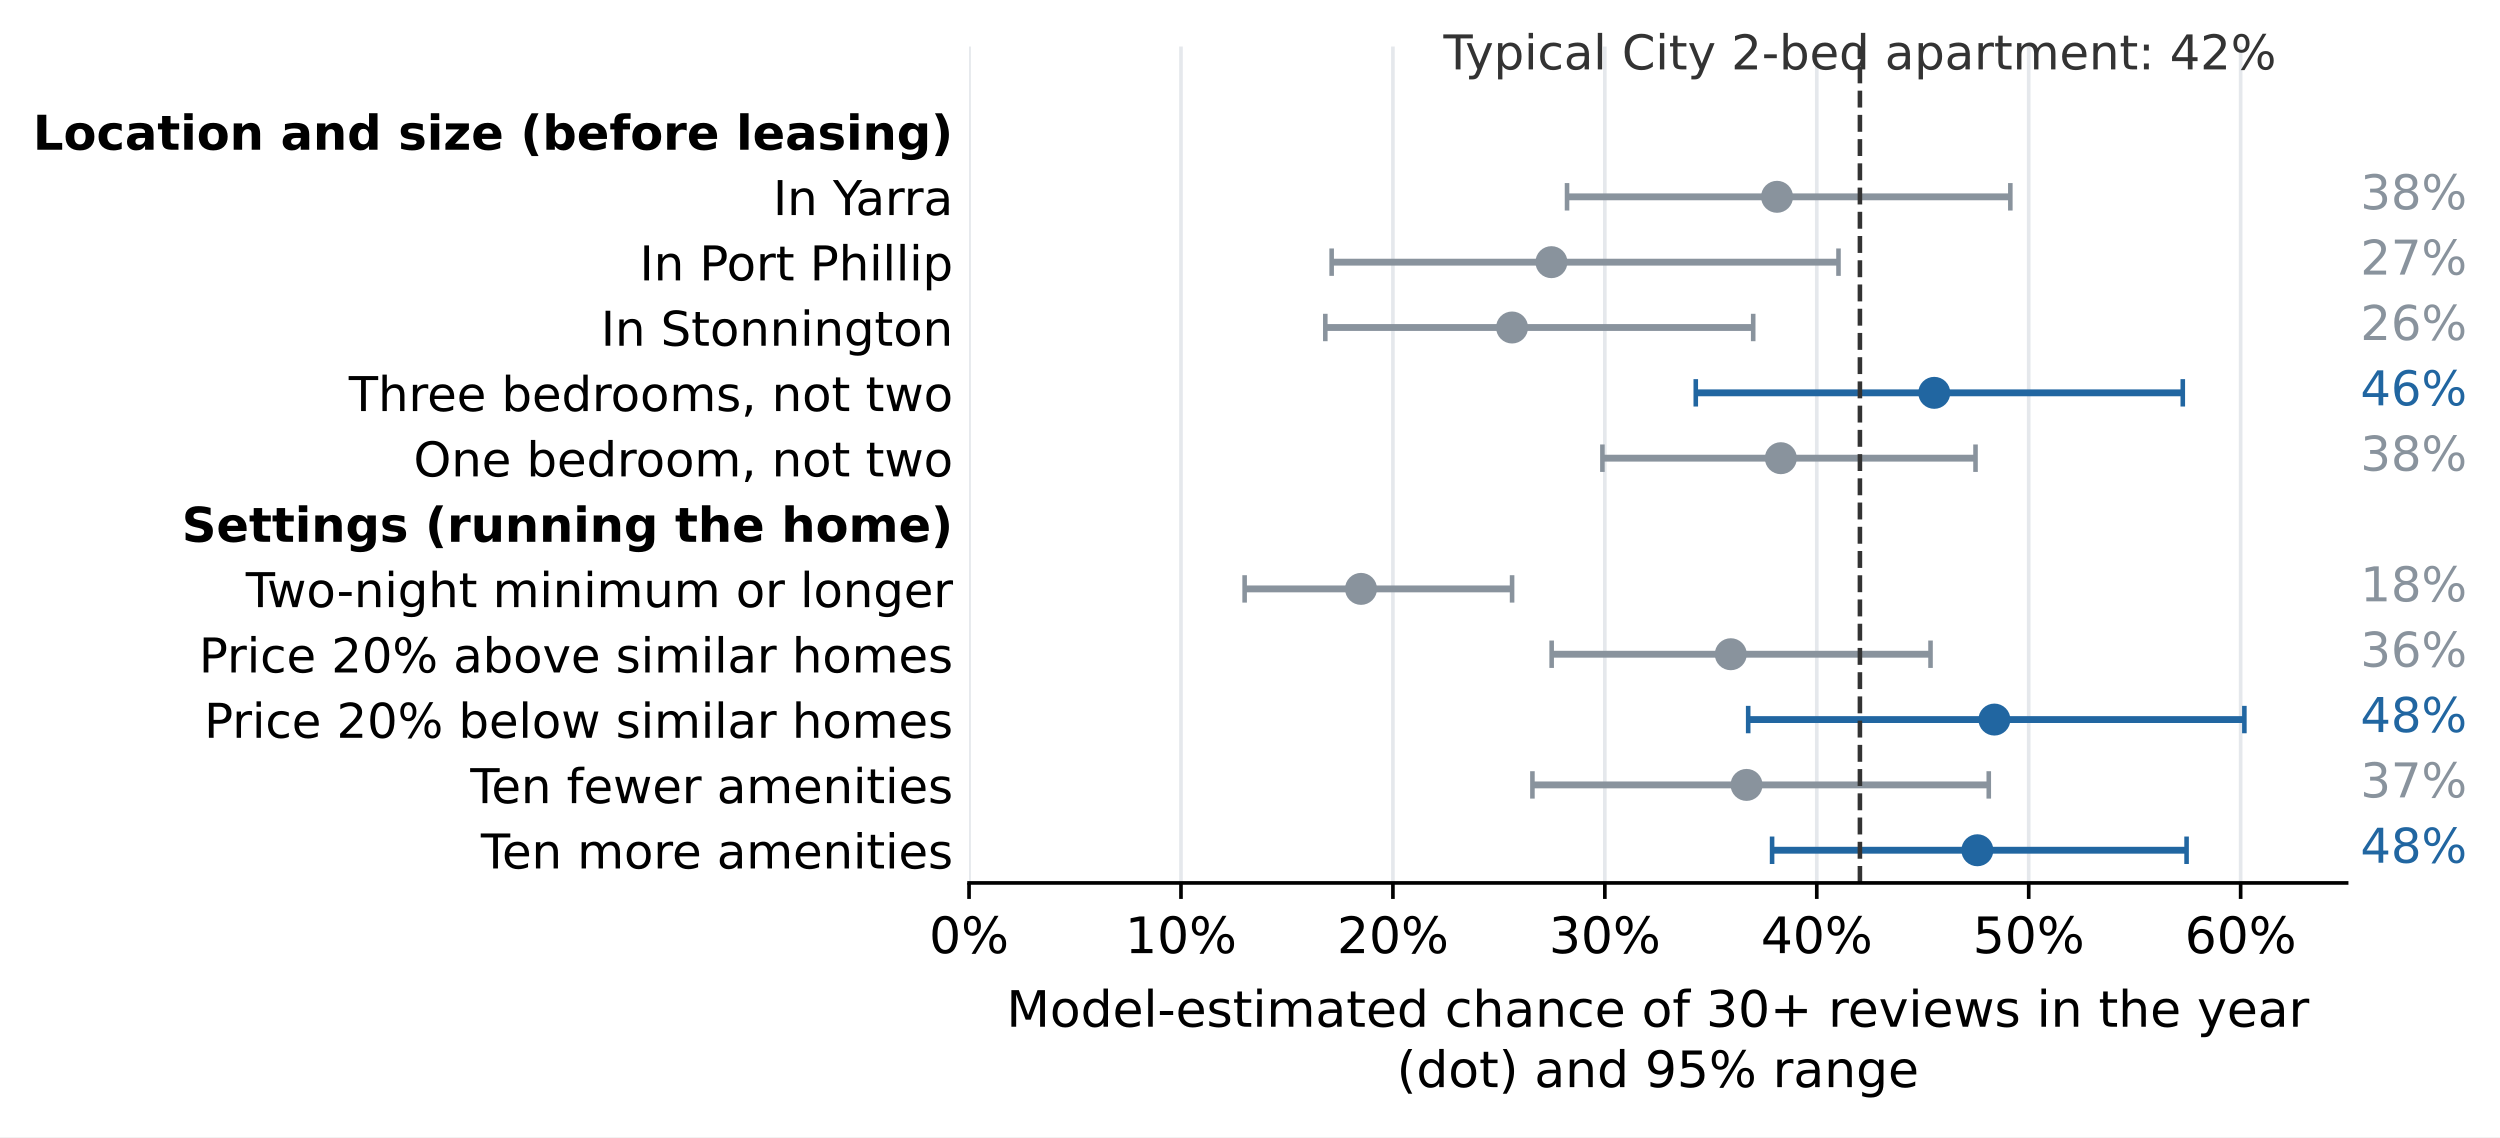
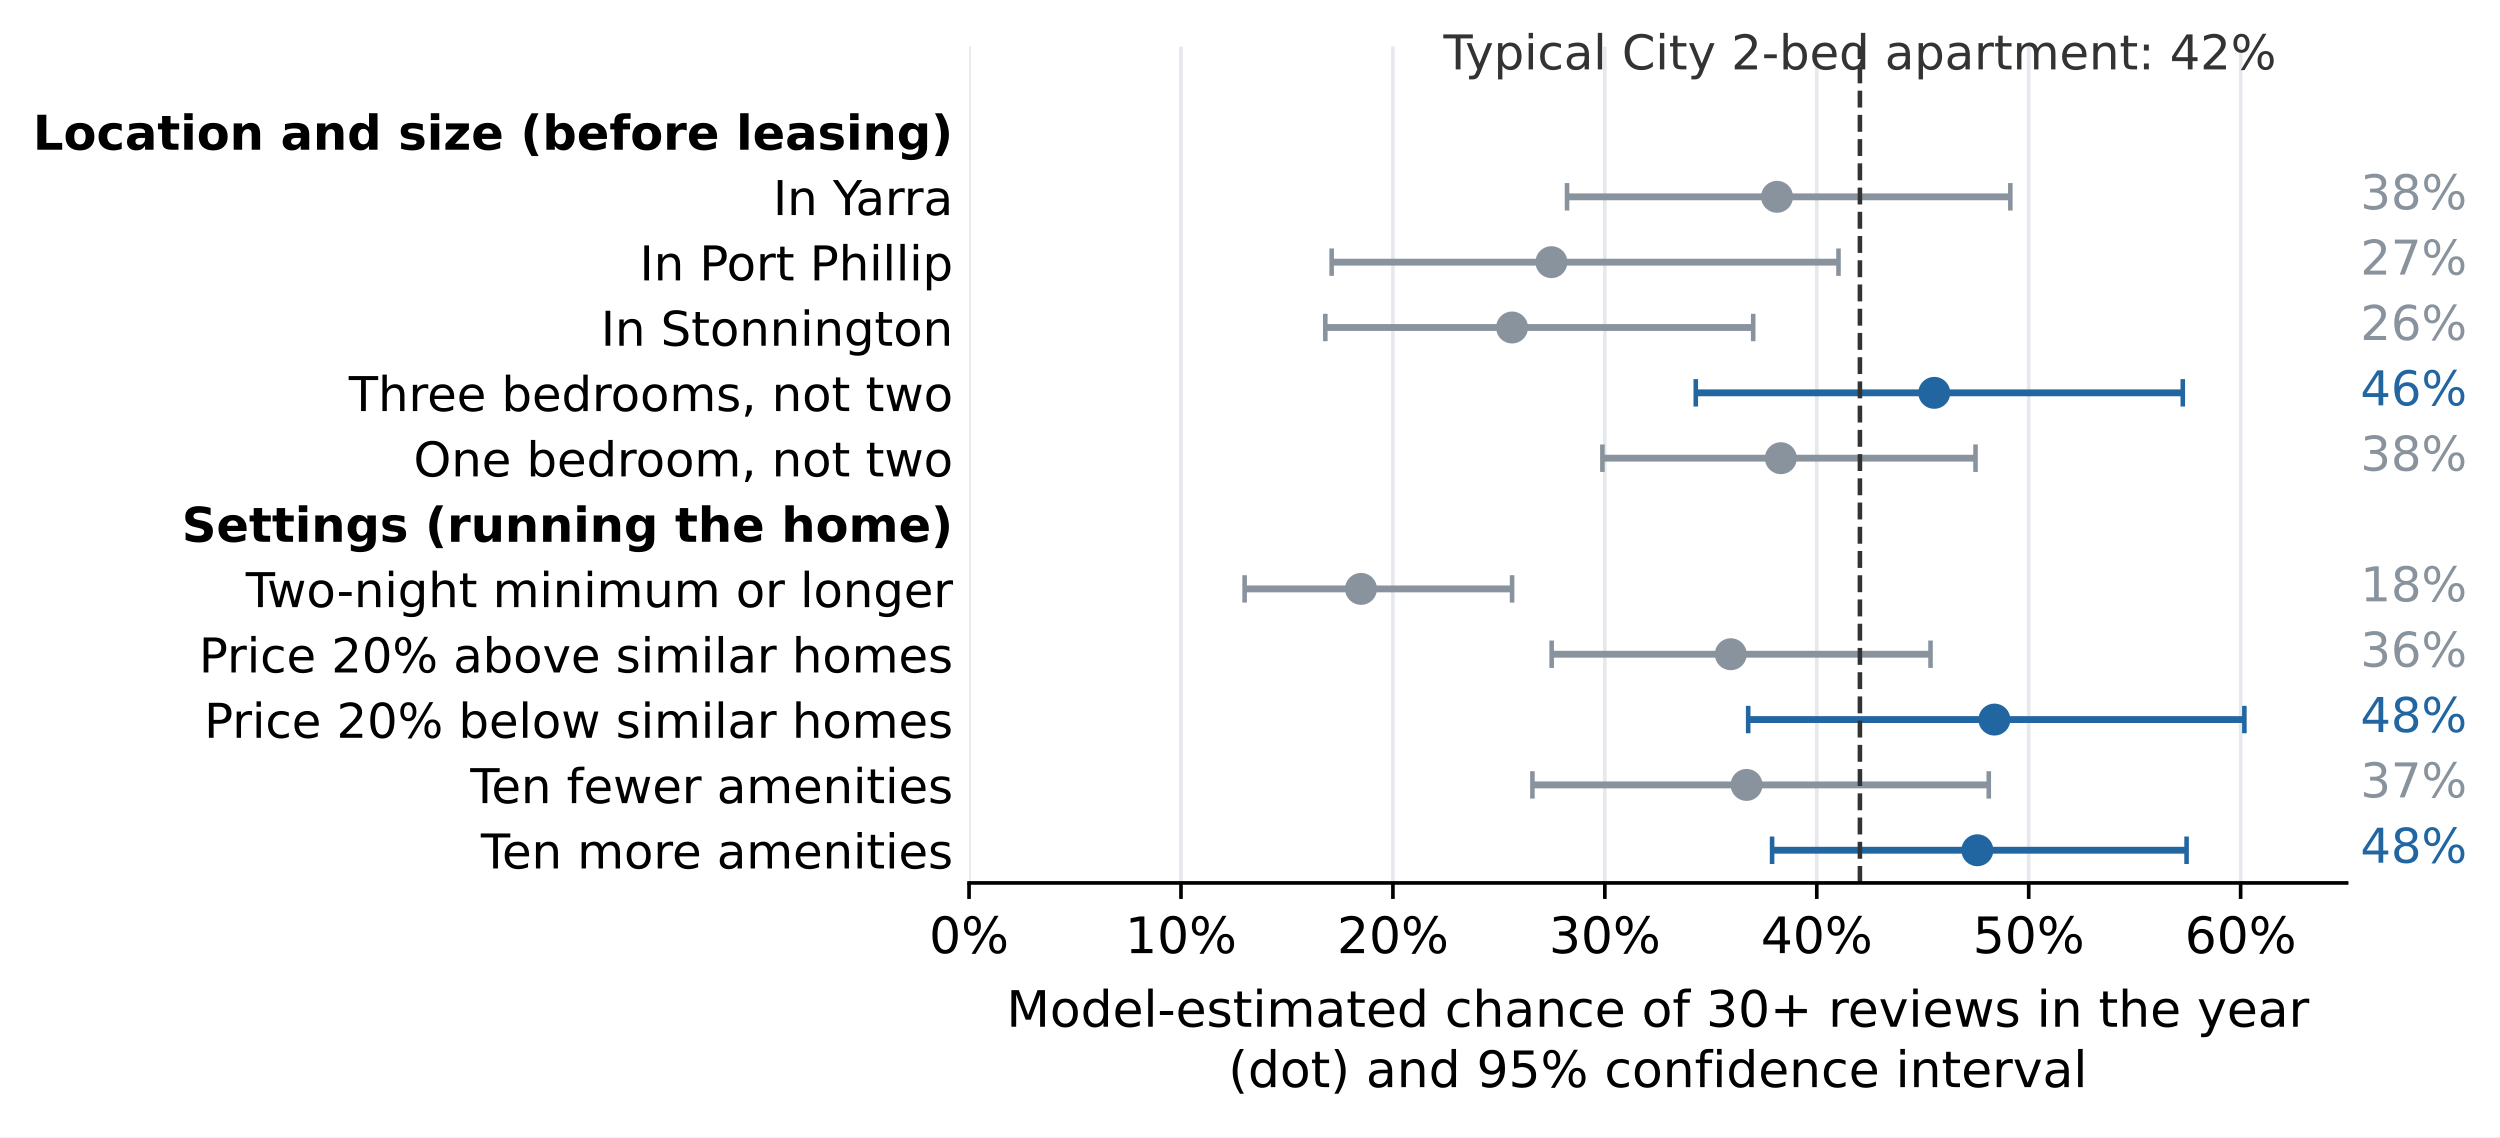
<svg xmlns="http://www.w3.org/2000/svg" xmlns:xlink="http://www.w3.org/1999/xlink" width="546.835pt" height="248.734pt" viewBox="0 0 546.835 248.734" version="1.1">
  <defs>
    <style type="text/css">*{stroke-linejoin: round; stroke-linecap: butt}</style>
  </defs>
  <g id="figure_1">
    <g id="patch_1">
      <path d="M -0 248.734  L 546.835 248.734  L 546.835 -0  L -0 -0  z " style="fill: #ffffff" />
    </g>
    <g id="axes_1">
      <g id="patch_2">
        <path d="M 211.964 193.128  L 513.284 193.128  L 513.284 10.176  L 211.964 10.176  z " style="fill: #ffffff" />
      </g>
      <g id="matplotlib.axis_1">
        <g id="xtick_1">
          <g id="line2d_1">
            <path d="M 211.964 193.128  L 211.964 10.176  " clip-path="url(#peced5bbfa0)" style="fill: none; stroke: #e5e8ec; stroke-width: 0.8; stroke-linecap: square" />
          </g>
          <g id="line2d_2">
            <defs>
              <path id="me38d1140ce" d="M 0 0  L 0 3.5  " style="stroke: #000000; stroke-width: 0.8" />
            </defs>
            <g>
              <use xlink:href="#me38d1140ce" x="211.964" y="193.128" style="stroke: #000000; stroke-width: 0.8" />
            </g>
          </g>
          <g id="text_1">
            <text style="font-size: 11px; font-family: 'DejaVu Sans'; text-anchor: middle" x="211.964" y="208.485" transform="rotate(-0 211.9637 208.4852)">0%</text>
          </g>
        </g>
        <g id="xtick_2">
          <g id="line2d_3">
            <path d="M 258.321 193.128  L 258.321 10.176  " clip-path="url(#peced5bbfa0)" style="fill: none; stroke: #e5e8ec; stroke-width: 0.8; stroke-linecap: square" />
          </g>
          <g id="line2d_4">
            <g>
              <use xlink:href="#me38d1140ce" x="258.321" y="193.128" style="stroke: #000000; stroke-width: 0.8" />
            </g>
          </g>
          <g id="text_2">
            <text style="font-size: 11px; font-family: 'DejaVu Sans'; text-anchor: middle" x="258.321" y="208.485" transform="rotate(-0 258.3206 208.4852)">10%</text>
          </g>
        </g>
        <g id="xtick_3">
          <g id="line2d_5">
            <path d="M 304.678 193.128  L 304.678 10.176  " clip-path="url(#peced5bbfa0)" style="fill: none; stroke: #e5e8ec; stroke-width: 0.8; stroke-linecap: square" />
          </g>
          <g id="line2d_6">
            <g>
              <use xlink:href="#me38d1140ce" x="304.678" y="193.128" style="stroke: #000000; stroke-width: 0.8" />
            </g>
          </g>
          <g id="text_3">
            <text style="font-size: 11px; font-family: 'DejaVu Sans'; text-anchor: middle" x="304.678" y="208.485" transform="rotate(-0 304.6775 208.4852)">20%</text>
          </g>
        </g>
        <g id="xtick_4">
          <g id="line2d_7">
            <path d="M 351.034 193.128  L 351.034 10.176  " clip-path="url(#peced5bbfa0)" style="fill: none; stroke: #e5e8ec; stroke-width: 0.8; stroke-linecap: square" />
          </g>
          <g id="line2d_8">
            <g>
              <use xlink:href="#me38d1140ce" x="351.034" y="193.128" style="stroke: #000000; stroke-width: 0.8" />
            </g>
          </g>
          <g id="text_4">
            <text style="font-size: 11px; font-family: 'DejaVu Sans'; text-anchor: middle" x="351.034" y="208.485" transform="rotate(-0 351.0344 208.4852)">30%</text>
          </g>
        </g>
        <g id="xtick_5">
          <g id="line2d_9">
            <path d="M 397.391 193.128  L 397.391 10.176  " clip-path="url(#peced5bbfa0)" style="fill: none; stroke: #e5e8ec; stroke-width: 0.8; stroke-linecap: square" />
          </g>
          <g id="line2d_10">
            <g>
              <use xlink:href="#me38d1140ce" x="397.391" y="193.128" style="stroke: #000000; stroke-width: 0.8" />
            </g>
          </g>
          <g id="text_5">
            <text style="font-size: 11px; font-family: 'DejaVu Sans'; text-anchor: middle" x="397.391" y="208.485" transform="rotate(-0 397.3914 208.4852)">40%</text>
          </g>
        </g>
        <g id="xtick_6">
          <g id="line2d_11">
            <path d="M 443.748 193.128  L 443.748 10.176  " clip-path="url(#peced5bbfa0)" style="fill: none; stroke: #e5e8ec; stroke-width: 0.8; stroke-linecap: square" />
          </g>
          <g id="line2d_12">
            <g>
              <use xlink:href="#me38d1140ce" x="443.748" y="193.128" style="stroke: #000000; stroke-width: 0.8" />
            </g>
          </g>
          <g id="text_6">
            <text style="font-size: 11px; font-family: 'DejaVu Sans'; text-anchor: middle" x="443.748" y="208.485" transform="rotate(-0 443.7483 208.4852)">50%</text>
          </g>
        </g>
        <g id="xtick_7">
          <g id="line2d_13">
            <path d="M 490.105 193.128  L 490.105 10.176  " clip-path="url(#peced5bbfa0)" style="fill: none; stroke: #e5e8ec; stroke-width: 0.8; stroke-linecap: square" />
          </g>
          <g id="line2d_14">
            <g>
              <use xlink:href="#me38d1140ce" x="490.105" y="193.128" style="stroke: #000000; stroke-width: 0.8" />
            </g>
          </g>
          <g id="text_7">
            <text style="font-size: 11px; font-family: 'DejaVu Sans'; text-anchor: middle" x="490.105" y="208.485" transform="rotate(-0 490.1052 208.4852)">60%</text>
          </g>
        </g>
        <g id="text_8">
          <text style="font-size: 11px; font-family: 'DejaVu Sans'" transform="translate(220.147 224.5871)">Model-estimated chance of 30+ reviews in the year</text>
-           <text style="font-size: 11px; font-family: 'DejaVu Sans'" transform="translate(305.5096 237.7901)">(dot) and 95% range</text>
+           <text style="font-size: 11px; font-family: 'DejaVu Sans'" transform="translate(268.6768 237.7901)">(dot) and 95% confidence interval</text>
        </g>
      </g>
      <g id="matplotlib.axis_2">
        <g id="ytick_1">
          <g id="line2d_15" />
          <g id="text_9">
            <text style="font-weight: 700; font-size: 10.5px; font-family: 'DejaVu Sans'; text-anchor: end" x="208.464" y="32.746" transform="rotate(-0 208.4637 32.74601)">Location and size (before leasing)</text>
          </g>
        </g>
        <g id="ytick_2">
          <g id="line2d_16" />
          <g id="text_10">
            <text style="font-size: 10.5px; font-family: 'DejaVu Sans'; text-anchor: end" x="208.464" y="47.039" transform="rotate(-0 208.4637 47.03872)">In Yarra</text>
          </g>
        </g>
        <g id="ytick_3">
          <g id="line2d_17" />
          <g id="text_11">
            <text style="font-size: 10.5px; font-family: 'DejaVu Sans'; text-anchor: end" x="208.464" y="61.332" transform="rotate(-0 208.4637 61.33226)">In Port Phillip</text>
          </g>
        </g>
        <g id="ytick_4">
          <g id="line2d_18" />
          <g id="text_12">
            <text style="font-size: 10.5px; font-family: 'DejaVu Sans'; text-anchor: end" x="208.464" y="75.625" transform="rotate(-0 208.4637 75.62538)">In Stonnington</text>
          </g>
        </g>
        <g id="ytick_5">
          <g id="line2d_19" />
          <g id="text_13">
            <text style="font-size: 10.5px; font-family: 'DejaVu Sans'; text-anchor: end" x="208.464" y="89.919" transform="rotate(-0 208.4637 89.91851)">Three bedrooms, not two</text>
          </g>
        </g>
        <g id="ytick_6">
          <g id="line2d_20" />
          <g id="text_14">
            <text style="font-size: 10.5px; font-family: 'DejaVu Sans'; text-anchor: end" x="208.464" y="104.212" transform="rotate(-0 208.4637 104.2116)">One bedroom, not two</text>
          </g>
        </g>
        <g id="ytick_7">
          <g id="line2d_21" />
          <g id="text_15">
            <text style="font-weight: 700; font-size: 10.5px; font-family: 'DejaVu Sans'; text-anchor: end" x="208.464" y="118.505" transform="rotate(-0 208.4637 118.5048)">Settings (running the home)</text>
          </g>
        </g>
        <g id="ytick_8">
          <g id="line2d_22" />
          <g id="text_16">
            <text style="font-size: 10.5px; font-family: 'DejaVu Sans'; text-anchor: end" x="208.464" y="132.798" transform="rotate(-0 208.4637 132.7979)">Two-night minimum or longer</text>
          </g>
        </g>
        <g id="ytick_9">
          <g id="line2d_23" />
          <g id="text_17">
            <text style="font-size: 10.5px; font-family: 'DejaVu Sans'; text-anchor: end" x="208.464" y="147.091" transform="rotate(-0 208.4637 147.091)">Price 20% above similar homes</text>
          </g>
        </g>
        <g id="ytick_10">
          <g id="line2d_24" />
          <g id="text_18">
            <text style="font-size: 10.5px; font-family: 'DejaVu Sans'; text-anchor: end" x="208.464" y="161.384" transform="rotate(-0 208.4637 161.3841)">Price 20% below similar homes</text>
          </g>
        </g>
        <g id="ytick_11">
          <g id="line2d_25" />
          <g id="text_19">
            <text style="font-size: 10.5px; font-family: 'DejaVu Sans'; text-anchor: end" x="208.464" y="175.677" transform="rotate(-0 208.4637 175.6773)">Ten fewer amenities</text>
          </g>
        </g>
        <g id="ytick_12">
          <g id="line2d_26" />
          <g id="text_20">
            <text style="font-size: 10.5px; font-family: 'DejaVu Sans'; text-anchor: end" x="208.464" y="189.97" transform="rotate(-0 208.4637 189.9704)">Ten more amenities</text>
          </g>
        </g>
      </g>
      <g id="LineCollection_1">
        <path d="M 342.764 43.05  L 439.727 43.05  " clip-path="url(#peced5bbfa0)" style="fill: none; stroke: #89939d; stroke-width: 1.5" />
      </g>
      <g id="line2d_27">
        <defs>
          <path id="m5648ceecbb" d="M 0 3  L 0 -3  " style="stroke: #89939d" />
        </defs>
        <g clip-path="url(#peced5bbfa0)">
          <use xlink:href="#m5648ceecbb" x="342.764" y="43.05" style="fill: #89939d; stroke: #89939d" />
        </g>
      </g>
      <g id="line2d_28">
        <g clip-path="url(#peced5bbfa0)">
          <use xlink:href="#m5648ceecbb" x="439.727" y="43.05" style="fill: #89939d; stroke: #89939d" />
        </g>
      </g>
      <g id="LineCollection_2">
        <path d="M 291.278 57.343  L 402.141 57.343  " clip-path="url(#peced5bbfa0)" style="fill: none; stroke: #89939d; stroke-width: 1.5" />
      </g>
      <g id="line2d_29">
        <g clip-path="url(#peced5bbfa0)">
          <use xlink:href="#m5648ceecbb" x="291.278" y="57.343" style="fill: #89939d; stroke: #89939d" />
        </g>
      </g>
      <g id="line2d_30">
        <g clip-path="url(#peced5bbfa0)">
          <use xlink:href="#m5648ceecbb" x="402.141" y="57.343" style="fill: #89939d; stroke: #89939d" />
        </g>
      </g>
      <g id="LineCollection_3">
        <path d="M 289.889 71.636  L 383.484 71.636  " clip-path="url(#peced5bbfa0)" style="fill: none; stroke: #89939d; stroke-width: 1.5" />
      </g>
      <g id="line2d_31">
        <g clip-path="url(#peced5bbfa0)">
          <use xlink:href="#m5648ceecbb" x="289.889" y="71.636" style="fill: #89939d; stroke: #89939d" />
        </g>
      </g>
      <g id="line2d_32">
        <g clip-path="url(#peced5bbfa0)">
          <use xlink:href="#m5648ceecbb" x="383.484" y="71.636" style="fill: #89939d; stroke: #89939d" />
        </g>
      </g>
      <g id="LineCollection_4">
        <path d="M 370.923 85.929  L 477.449 85.929  " clip-path="url(#peced5bbfa0)" style="fill: none; stroke: #2166a1; stroke-width: 1.5" />
      </g>
      <g id="line2d_33">
        <defs>
          <path id="m75ac4d6a1f" d="M 0 3  L 0 -3  " style="stroke: #2166a1" />
        </defs>
        <g clip-path="url(#peced5bbfa0)">
          <use xlink:href="#m75ac4d6a1f" x="370.923" y="85.929" style="fill: #2166a1; stroke: #2166a1" />
        </g>
      </g>
      <g id="line2d_34">
        <g clip-path="url(#peced5bbfa0)">
          <use xlink:href="#m75ac4d6a1f" x="477.449" y="85.929" style="fill: #2166a1; stroke: #2166a1" />
        </g>
      </g>
      <g id="LineCollection_5">
        <path d="M 350.499 100.222  L 432.113 100.222  " clip-path="url(#peced5bbfa0)" style="fill: none; stroke: #89939d; stroke-width: 1.5" />
      </g>
      <g id="line2d_35">
        <g clip-path="url(#peced5bbfa0)">
          <use xlink:href="#m5648ceecbb" x="350.499" y="100.222" style="fill: #89939d; stroke: #89939d" />
        </g>
      </g>
      <g id="line2d_36">
        <g clip-path="url(#peced5bbfa0)">
          <use xlink:href="#m5648ceecbb" x="432.113" y="100.222" style="fill: #89939d; stroke: #89939d" />
        </g>
      </g>
      <g id="LineCollection_6">
        <path d="M 272.243 128.809  L 330.744 128.809  " clip-path="url(#peced5bbfa0)" style="fill: none; stroke: #89939d; stroke-width: 1.5" />
      </g>
      <g id="line2d_37">
        <g clip-path="url(#peced5bbfa0)">
          <use xlink:href="#m5648ceecbb" x="272.243" y="128.809" style="fill: #89939d; stroke: #89939d" />
        </g>
      </g>
      <g id="line2d_38">
        <g clip-path="url(#peced5bbfa0)">
          <use xlink:href="#m5648ceecbb" x="330.744" y="128.809" style="fill: #89939d; stroke: #89939d" />
        </g>
      </g>
      <g id="LineCollection_7">
        <path d="M 339.401 143.102  L 422.27 143.102  " clip-path="url(#peced5bbfa0)" style="fill: none; stroke: #89939d; stroke-width: 1.5" />
      </g>
      <g id="line2d_39">
        <g clip-path="url(#peced5bbfa0)">
          <use xlink:href="#m5648ceecbb" x="339.401" y="143.102" style="fill: #89939d; stroke: #89939d" />
        </g>
      </g>
      <g id="line2d_40">
        <g clip-path="url(#peced5bbfa0)">
          <use xlink:href="#m5648ceecbb" x="422.27" y="143.102" style="fill: #89939d; stroke: #89939d" />
        </g>
      </g>
      <g id="LineCollection_8">
        <path d="M 382.388 157.395  L 490.921 157.395  " clip-path="url(#peced5bbfa0)" style="fill: none; stroke: #2166a1; stroke-width: 1.5" />
      </g>
      <g id="line2d_41">
        <g clip-path="url(#peced5bbfa0)">
          <use xlink:href="#m75ac4d6a1f" x="382.388" y="157.395" style="fill: #2166a1; stroke: #2166a1" />
        </g>
      </g>
      <g id="line2d_42">
        <g clip-path="url(#peced5bbfa0)">
          <use xlink:href="#m75ac4d6a1f" x="490.921" y="157.395" style="fill: #2166a1; stroke: #2166a1" />
        </g>
      </g>
      <g id="LineCollection_9">
        <path d="M 335.192 171.688  L 435.011 171.688  " clip-path="url(#peced5bbfa0)" style="fill: none; stroke: #89939d; stroke-width: 1.5" />
      </g>
      <g id="line2d_43">
        <g clip-path="url(#peced5bbfa0)">
          <use xlink:href="#m5648ceecbb" x="335.192" y="171.688" style="fill: #89939d; stroke: #89939d" />
        </g>
      </g>
      <g id="line2d_44">
        <g clip-path="url(#peced5bbfa0)">
          <use xlink:href="#m5648ceecbb" x="435.011" y="171.688" style="fill: #89939d; stroke: #89939d" />
        </g>
      </g>
      <g id="LineCollection_10">
        <path d="M 387.616 185.981  L 478.279 185.981  " clip-path="url(#peced5bbfa0)" style="fill: none; stroke: #2166a1; stroke-width: 1.5" />
      </g>
      <g id="line2d_45">
        <g clip-path="url(#peced5bbfa0)">
          <use xlink:href="#m75ac4d6a1f" x="387.616" y="185.981" style="fill: #2166a1; stroke: #2166a1" />
        </g>
      </g>
      <g id="line2d_46">
        <g clip-path="url(#peced5bbfa0)">
          <use xlink:href="#m75ac4d6a1f" x="478.279" y="185.981" style="fill: #2166a1; stroke: #2166a1" />
        </g>
      </g>
      <g id="line2d_47">
        <path d="M 406.826 193.128  L 406.826 10.176  " clip-path="url(#peced5bbfa0)" style="fill: none; stroke-dasharray: 3.7,1.6; stroke-dashoffset: 0; stroke: #333333" />
      </g>
      <g id="line2d_48">
        <defs>
          <path id="m3b4649b7b8" d="M 0 3  C 0.796 3 1.559 2.684 2.121 2.121  C 2.684 1.559 3 0.796 3 0  C 3 -0.796 2.684 -1.559 2.121 -2.121  C 1.559 -2.684 0.796 -3 0 -3  C -0.796 -3 -1.559 -2.684 -2.121 -2.121  C -2.684 -1.559 -3 -0.796 -3 0  C -3 0.796 -2.684 1.559 -2.121 2.121  C -1.559 2.684 -0.796 3 0 3  z " style="stroke: #89939d" />
        </defs>
        <g clip-path="url(#peced5bbfa0)">
          <use xlink:href="#m3b4649b7b8" x="388.7" y="43.05" style="fill: #89939d; stroke: #89939d" />
        </g>
      </g>
      <g id="line2d_49">
        <g clip-path="url(#peced5bbfa0)">
          <use xlink:href="#m3b4649b7b8" x="339.351" y="57.343" style="fill: #89939d; stroke: #89939d" />
        </g>
      </g>
      <g id="line2d_50">
        <g clip-path="url(#peced5bbfa0)">
          <use xlink:href="#m3b4649b7b8" x="330.74" y="71.636" style="fill: #89939d; stroke: #89939d" />
        </g>
      </g>
      <g id="line2d_51">
        <defs>
          <path id="m324f4f85d6" d="M 0 3  C 0.796 3 1.559 2.684 2.121 2.121  C 2.684 1.559 3 0.796 3 0  C 3 -0.796 2.684 -1.559 2.121 -2.121  C 1.559 -2.684 0.796 -3 0 -3  C -0.796 -3 -1.559 -2.684 -2.121 -2.121  C -2.684 -1.559 -3 -0.796 -3 0  C -3 0.796 -2.684 1.559 -2.121 2.121  C -1.559 2.684 -0.796 3 0 3  z " style="stroke: #2166a1" />
        </defs>
        <g clip-path="url(#peced5bbfa0)">
          <use xlink:href="#m324f4f85d6" x="423.087" y="85.929" style="fill: #2166a1; stroke: #2166a1" />
        </g>
      </g>
      <g id="line2d_52">
        <g clip-path="url(#peced5bbfa0)">
          <use xlink:href="#m3b4649b7b8" x="389.532" y="100.222" style="fill: #89939d; stroke: #89939d" />
        </g>
      </g>
      <g id="line2d_53">
        <g clip-path="url(#peced5bbfa0)">
          <use xlink:href="#m3b4649b7b8" x="297.701" y="128.809" style="fill: #89939d; stroke: #89939d" />
        </g>
      </g>
      <g id="line2d_54">
        <g clip-path="url(#peced5bbfa0)">
          <use xlink:href="#m3b4649b7b8" x="378.581" y="143.102" style="fill: #89939d; stroke: #89939d" />
        </g>
      </g>
      <g id="line2d_55">
        <g clip-path="url(#peced5bbfa0)">
          <use xlink:href="#m324f4f85d6" x="436.243" y="157.395" style="fill: #2166a1; stroke: #2166a1" />
        </g>
      </g>
      <g id="line2d_56">
        <g clip-path="url(#peced5bbfa0)">
          <use xlink:href="#m3b4649b7b8" x="382.033" y="171.688" style="fill: #89939d; stroke: #89939d" />
        </g>
      </g>
      <g id="line2d_57">
        <g clip-path="url(#peced5bbfa0)">
          <use xlink:href="#m324f4f85d6" x="432.517" y="185.981" style="fill: #2166a1; stroke: #2166a1" />
        </g>
      </g>
      <g id="patch_3">
        <path d="M 211.964 193.128  L 513.284 193.128  " style="fill: none; stroke: #000000; stroke-width: 0.8; stroke-linejoin: miter; stroke-linecap: square" />
      </g>
      <g id="text_21">
        <text style="font-size: 10.5px; font-family: 'DejaVu Sans'; text-anchor: start; fill: #89939d" x="516.297" y="45.777" transform="rotate(-0 516.2969 45.77749)">38%</text>
      </g>
      <g id="text_22">
        <text style="font-size: 10.5px; font-family: 'DejaVu Sans'; text-anchor: start; fill: #89939d" x="516.297" y="60.071" transform="rotate(-0 516.2969 60.07062)">27%</text>
      </g>
      <g id="text_23">
        <text style="font-size: 10.5px; font-family: 'DejaVu Sans'; text-anchor: start; fill: #89939d" x="516.297" y="74.364" transform="rotate(-0 516.2969 74.36374)">26%</text>
      </g>
      <g id="text_24">
        <text style="font-size: 10.5px; font-family: 'DejaVu Sans'; text-anchor: start; fill: #2166a1" x="516.297" y="88.657" transform="rotate(-0 516.2969 88.65687)">46%</text>
      </g>
      <g id="text_25">
        <text style="font-size: 10.5px; font-family: 'DejaVu Sans'; text-anchor: start; fill: #89939d" x="516.297" y="102.95" transform="rotate(-0 516.2969 102.95)">38%</text>
      </g>
      <g id="text_26">
        <text style="font-size: 10.5px; font-family: 'DejaVu Sans'; text-anchor: start; fill: #89939d" x="516.297" y="131.536" transform="rotate(-0 516.2969 131.5362)">18%</text>
      </g>
      <g id="text_27">
        <text style="font-size: 10.5px; font-family: 'DejaVu Sans'; text-anchor: start; fill: #89939d" x="516.297" y="145.829" transform="rotate(-0 516.2969 145.8294)">36%</text>
      </g>
      <g id="text_28">
        <text style="font-size: 10.5px; font-family: 'DejaVu Sans'; text-anchor: start; fill: #2166a1" x="516.297" y="160.122" transform="rotate(-0 516.2969 160.1225)">48%</text>
      </g>
      <g id="text_29">
        <text style="font-size: 10.5px; font-family: 'DejaVu Sans'; text-anchor: start; fill: #89939d" x="516.297" y="174.416" transform="rotate(-0 516.2969 174.4156)">37%</text>
      </g>
      <g id="text_30">
        <text style="font-size: 10.5px; font-family: 'DejaVu Sans'; text-anchor: start; fill: #2166a1" x="516.297" y="188.709" transform="rotate(-0 516.2969 188.7087)">48%</text>
      </g>
      <g id="text_31">
        <text style="font-size: 10.5px; font-family: 'DejaVu Sans'; text-anchor: middle; fill: #333333" x="406.826" y="15.178" transform="rotate(-0 406.8259 15.17836)">Typical City 2-bed apartment: 42%</text>
      </g>
    </g>
  </g>
  <defs>
    <clipPath id="peced5bbfa0">
      <rect x="211.964" y="10.176" width="301.32" height="182.952" />
    </clipPath>
  </defs>
</svg>
